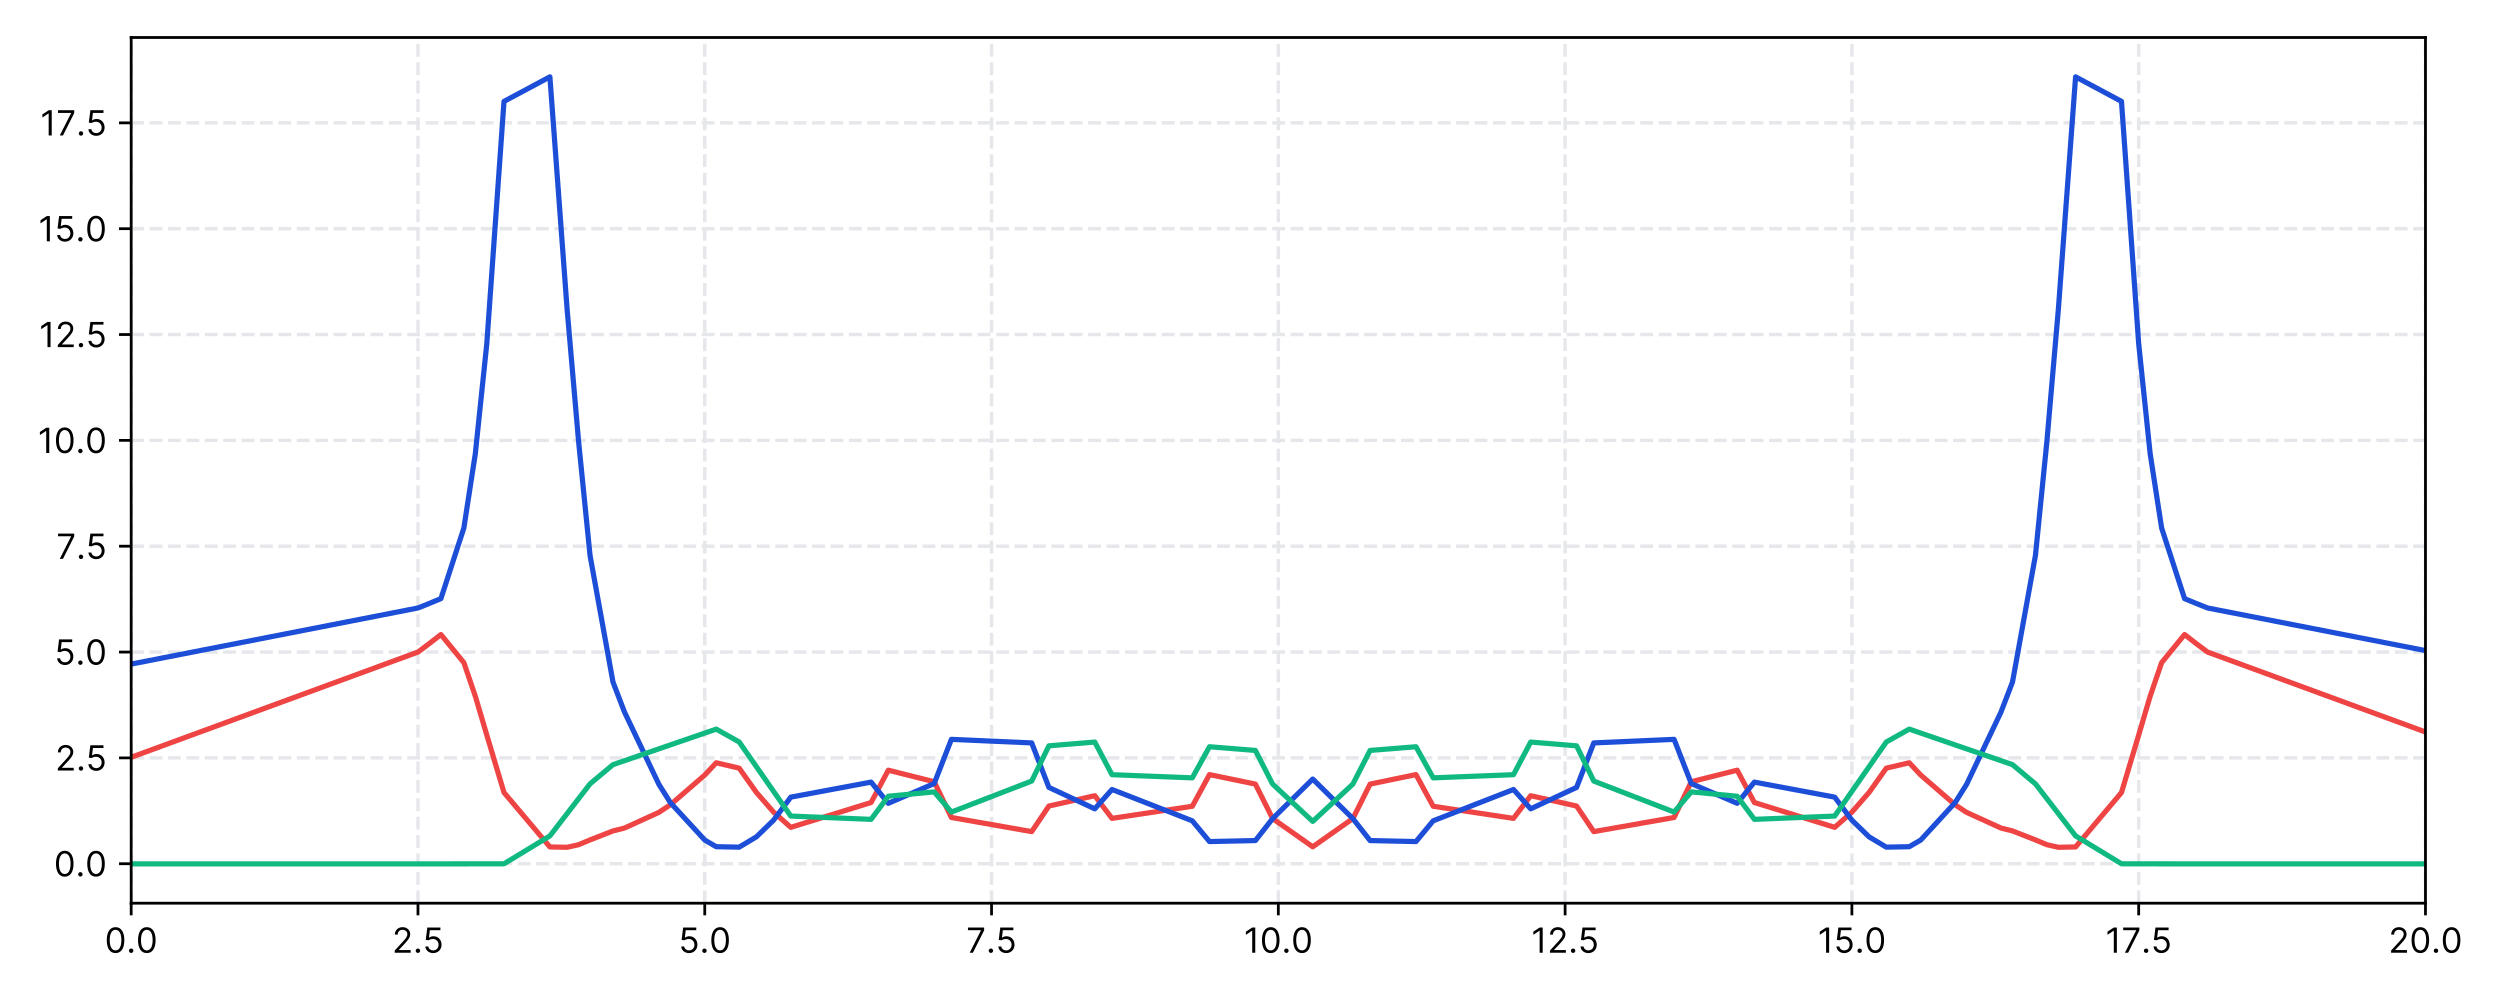
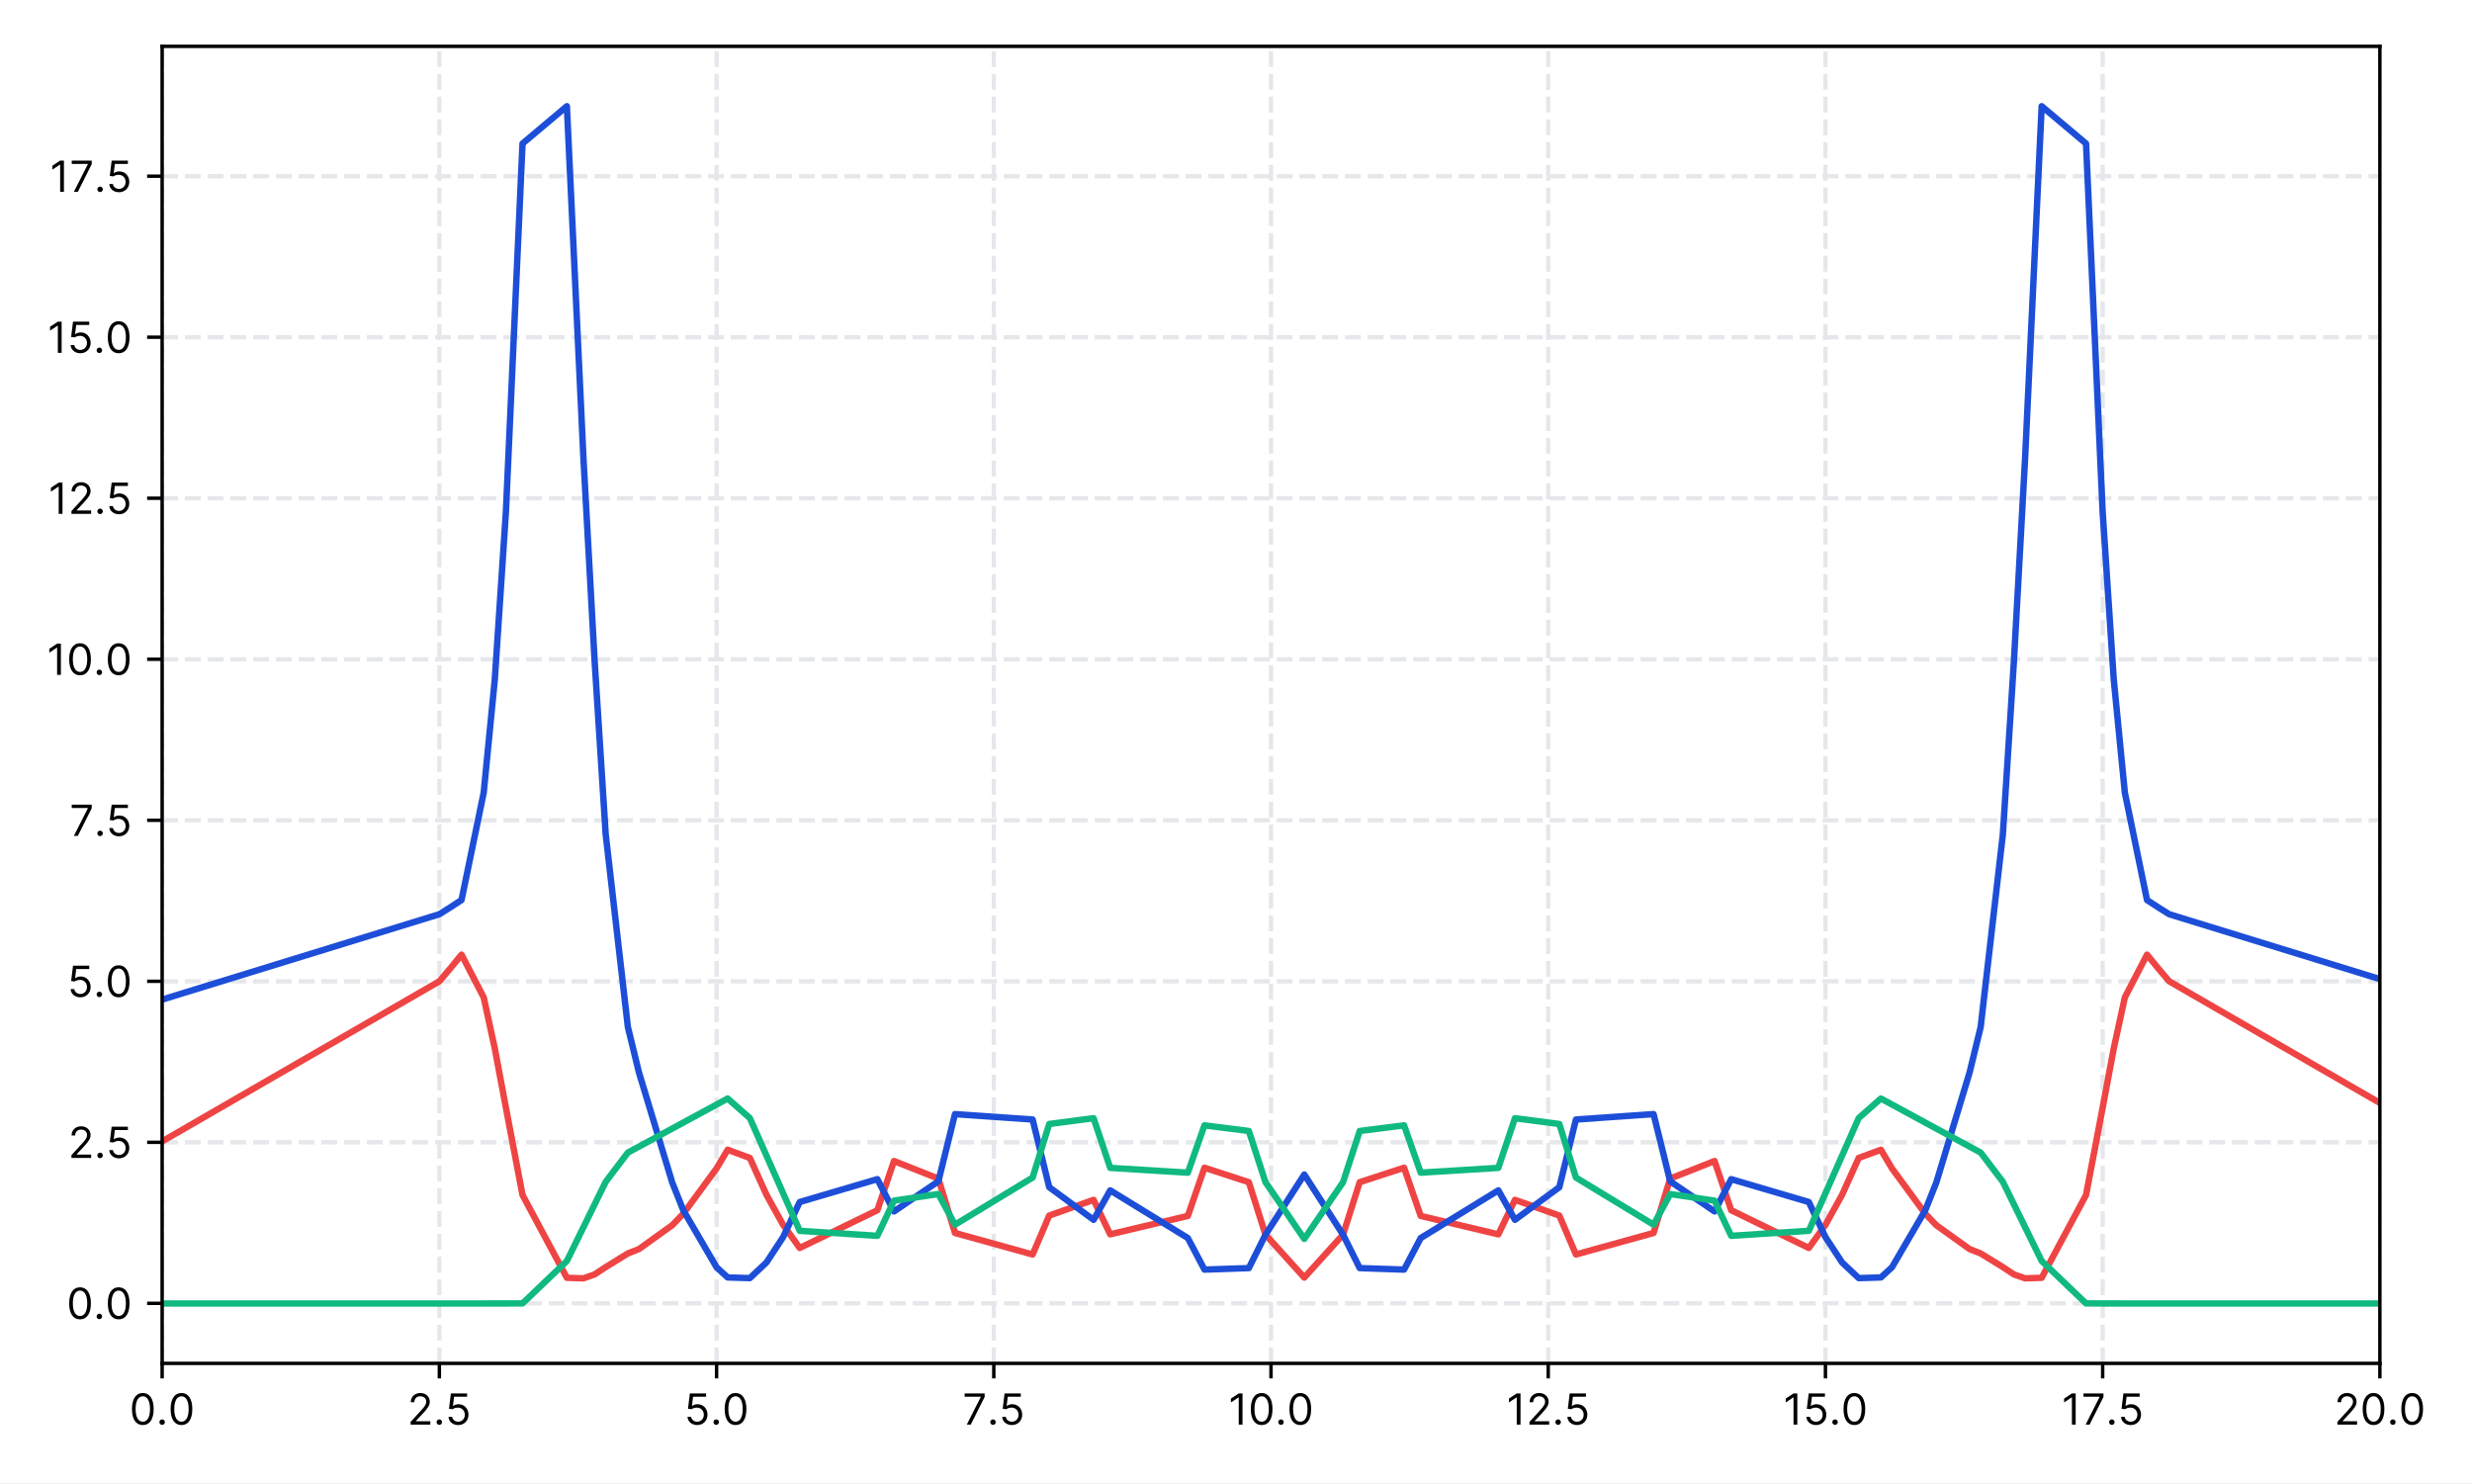
- <svg xmlns="http://www.w3.org/2000/svg" xmlns:xlink="http://www.w3.org/1999/xlink" height="288pt" version="1.1" viewBox="0 0 720 288" width="720pt">
+ <svg xmlns="http://www.w3.org/2000/svg" xmlns:xlink="http://www.w3.org/1999/xlink" height="345.6pt" version="1.1" viewBox="0 0 576 345.6" width="576pt">
  <defs>
    <style type="text/css">*{stroke-linecap:butt;stroke-linejoin:round;}</style>
  </defs>
  <g id="figure_1">
    <g id="patch_1">
-       <path d="M 0 288  L 720 288  L 720 0  L 0 0  z " style="fill:#ffffff;" />
+       <path d="M 0 345.6  L 576 345.6  L 576 0  L 0 0  z " style="fill:#ffffff;" />
    </g>
    <g id="axes_1">
      <g id="patch_2">
-         <path d="M 37.78 260.12  L 698.535 260.12  L 698.535 10.8  L 37.78 10.8  z " style="fill:#ffffff;" />
+         <path d="M 37.78 317.72  L 554.535 317.72  L 554.535 10.8  L 37.78 10.8  z " style="fill:#ffffff;" />
      </g>
      <g id="matplotlib.axis_1">
        <g id="xtick_1">
          <g id="line2d_1">
-             <path clip-path="url(#p83859ce31d)" d="M 37.78 260.12  L 37.78 10.8  " style="fill:none;stroke:#e5e7eb;stroke-dasharray:3.7,1.6;stroke-dashoffset:0;" />
+             <path clip-path="url(#p9cc06832c3)" d="M 37.78 317.72  L 37.78 10.8  " style="fill:none;stroke:#e5e7eb;stroke-dasharray:3.7,1.6;stroke-dashoffset:0;" />
          </g>
          <g id="line2d_2">
            <defs>
-               <path d="M 0 0  L 0 3.5  " id="m7060435288" style="stroke:#000000;stroke-width:0.8;" />
+               <path d="M 0 0  L 0 3.5  " id="m3fda414a2a" style="stroke:#000000;stroke-width:0.8;" />
            </defs>
            <g>
-               <use style="stroke:#000000;stroke-width:0.8;" x="37.78" xlink:href="#m7060435288" y="260.12" />
+               <use style="stroke:#000000;stroke-width:0.8;" x="37.78" xlink:href="#m3fda414a2a" y="317.72" />
            </g>
          </g>
          <g id="text_1">
-             <g transform="translate(30.15188 274.3934)scale(0.1 -0.1)">
+             <g transform="translate(30.15188 331.9934)scale(0.1 -0.1)">
              <defs>
                <path d="M 31.25 -1  C 47.297 -1 56.531 12.609 56.531 36.359  C 56.531 59.938 47.156 73.719 31.25 73.719  C 15.344 73.719 5.969 59.938 5.969 36.359  C 5.969 12.609 15.203 -1 31.25 -1  z M 31.25 6.812  C 20.672 6.812 14.484 17.438 14.484 36.359  C 14.484 55.25 20.734 66.047 31.25 66.047  C 41.766 66.047 48.016 55.25 48.016 36.359  C 48.016 17.438 41.828 6.812 31.25 6.812  z " id="Inter-Regular-48" />
                <path d="M 13.781 -0.562  C 17.297 -0.562 20.172 2.312 20.172 5.828  C 20.172 9.344 17.297 12.219 13.781 12.219  C 10.266 12.219 7.391 9.344 7.391 5.828  C 7.391 2.312 10.266 -0.562 13.781 -0.562  z " id="Inter-Regular-46" />
              </defs>
              <use xlink:href="#Inter-Regular-48" />
              <use x="62.5" xlink:href="#Inter-Regular-46" />
              <use x="90.057" xlink:href="#Inter-Regular-48" />
            </g>
          </g>
        </g>
        <g id="xtick_2">
          <g id="line2d_3">
-             <path clip-path="url(#p83859ce31d)" d="M 120.374 260.12  L 120.374 10.8  " style="fill:none;stroke:#e5e7eb;stroke-dasharray:3.7,1.6;stroke-dashoffset:0;" />
+             <path clip-path="url(#p9cc06832c3)" d="M 102.374 317.72  L 102.374 10.8  " style="fill:none;stroke:#e5e7eb;stroke-dasharray:3.7,1.6;stroke-dashoffset:0;" />
          </g>
          <g id="line2d_4">
            <g>
-               <use style="stroke:#000000;stroke-width:0.8;" x="120.374" xlink:href="#m7060435288" y="260.12" />
+               <use style="stroke:#000000;stroke-width:0.8;" x="102.374" xlink:href="#m3fda414a2a" y="317.72" />
            </g>
          </g>
          <g id="text_2">
-             <g transform="translate(112.9306 274.3934)scale(0.1 -0.1)">
+             <g transform="translate(94.93063 331.9934)scale(0.1 -0.1)">
              <defs>
                <path d="M 7.531 0  L 53.406 0  L 53.406 7.812  L 19.609 7.812  L 19.609 8.375  L 35.938 25.859  C 48.438 39.234 52.125 45.484 52.125 53.547  C 52.125 64.766 43.047 73.719 30.25 73.719  C 17.516 73.719 7.812 65.062 7.812 52.266  L 16.188 52.266  C 16.188 60.547 21.562 66.047 29.969 66.047  C 37.859 66.047 43.891 61.219 43.891 53.547  C 43.891 46.844 39.953 41.875 31.531 32.672  L 7.531 6.391  z " id="Inter-Regular-50" />
                <path d="M 30.25 -1  C 44.109 -1 54.266 9.234 54.266 23.156  C 54.266 37.25 44.469 47.578 31.109 47.578  C 26.203 47.578 21.453 45.844 18.469 43.469  L 18.047 43.469  L 20.594 64.922  L 51 64.922  L 51 72.734  L 13.219 72.734  L 8.812 36.938  L 17.047 35.938  C 20.062 38.109 25.219 39.672 29.688 39.625  C 38.953 39.562 45.734 32.531 45.734 23.016  C 45.734 13.672 39.203 6.812 30.25 6.812  C 22.797 6.812 16.875 11.609 16.188 18.188  L 7.672 18.188  C 8.203 7.109 17.75 -1 30.25 -1  z " id="Inter-Regular-53" />
              </defs>
              <use xlink:href="#Inter-Regular-50" />
              <use x="60.511" xlink:href="#Inter-Regular-46" />
              <use x="88.068" xlink:href="#Inter-Regular-53" />
            </g>
          </g>
        </g>
        <g id="xtick_3">
          <g id="line2d_5">
-             <path clip-path="url(#p83859ce31d)" d="M 202.969 260.12  L 202.969 10.8  " style="fill:none;stroke:#e5e7eb;stroke-dasharray:3.7,1.6;stroke-dashoffset:0;" />
+             <path clip-path="url(#p9cc06832c3)" d="M 166.969 317.72  L 166.969 10.8  " style="fill:none;stroke:#e5e7eb;stroke-dasharray:3.7,1.6;stroke-dashoffset:0;" />
          </g>
          <g id="line2d_6">
            <g>
-               <use style="stroke:#000000;stroke-width:0.8;" x="202.969" xlink:href="#m7060435288" y="260.12" />
+               <use style="stroke:#000000;stroke-width:0.8;" x="166.969" xlink:href="#m3fda414a2a" y="317.72" />
            </g>
          </g>
          <g id="text_3">
-             <g transform="translate(195.4258 274.3934)scale(0.1 -0.1)">
+             <g transform="translate(159.4258 331.9934)scale(0.1 -0.1)">
              <use xlink:href="#Inter-Regular-53" />
              <use x="60.795" xlink:href="#Inter-Regular-46" />
              <use x="88.352" xlink:href="#Inter-Regular-48" />
            </g>
          </g>
        </g>
        <g id="xtick_4">
          <g id="line2d_7">
-             <path clip-path="url(#p83859ce31d)" d="M 285.563 260.12  L 285.563 10.8  " style="fill:none;stroke:#e5e7eb;stroke-dasharray:3.7,1.6;stroke-dashoffset:0;" />
+             <path clip-path="url(#p9cc06832c3)" d="M 231.563 317.72  L 231.563 10.8  " style="fill:none;stroke:#e5e7eb;stroke-dasharray:3.7,1.6;stroke-dashoffset:0;" />
          </g>
          <g id="line2d_8">
            <g>
-               <use style="stroke:#000000;stroke-width:0.8;" x="285.563" xlink:href="#m7060435288" y="260.12" />
+               <use style="stroke:#000000;stroke-width:0.8;" x="231.563" xlink:href="#m3fda414a2a" y="317.72" />
            </g>
          </g>
          <g id="text_4">
-             <g transform="translate(278.2897 274.3934)scale(0.1 -0.1)">
+             <g transform="translate(224.2897 331.9934)scale(0.1 -0.1)">
              <defs>
                <path d="M 9.797 0  L 19.031 0  L 51.422 64.484  L 51.422 72.734  L 4.828 72.734  L 4.828 64.922  L 42.328 64.922  L 42.328 64.344  z " id="Inter-Regular-55" />
              </defs>
              <use xlink:href="#Inter-Regular-55" />
              <use x="57.102" xlink:href="#Inter-Regular-46" />
              <use x="84.659" xlink:href="#Inter-Regular-53" />
            </g>
          </g>
        </g>
        <g id="xtick_5">
          <g id="line2d_9">
-             <path clip-path="url(#p83859ce31d)" d="M 368.158 260.12  L 368.158 10.8  " style="fill:none;stroke:#e5e7eb;stroke-dasharray:3.7,1.6;stroke-dashoffset:0;" />
+             <path clip-path="url(#p9cc06832c3)" d="M 296.158 317.72  L 296.158 10.8  " style="fill:none;stroke:#e5e7eb;stroke-dasharray:3.7,1.6;stroke-dashoffset:0;" />
          </g>
          <g id="line2d_10">
            <g>
-               <use style="stroke:#000000;stroke-width:0.8;" x="368.158" xlink:href="#m7060435288" y="260.12" />
+               <use style="stroke:#000000;stroke-width:0.8;" x="296.158" xlink:href="#m3fda414a2a" y="317.72" />
            </g>
          </g>
          <g id="text_5">
-             <g transform="translate(358.2067 274.3934)scale(0.1 -0.1)">
+             <g transform="translate(286.2067 331.9934)scale(0.1 -0.1)">
              <defs>
                <path d="M 33.094 72.734  L 24.297 72.734  L 6.109 60.656  L 6.109 51.703  L 23.859 63.5  L 24.297 63.5  L 24.297 0  L 33.094 0  z " id="Inter-Regular-49" />
              </defs>
              <use xlink:href="#Inter-Regular-49" />
              <use x="46.449" xlink:href="#Inter-Regular-48" />
              <use x="108.949" xlink:href="#Inter-Regular-46" />
              <use x="136.506" xlink:href="#Inter-Regular-48" />
            </g>
          </g>
        </g>
        <g id="xtick_6">
          <g id="line2d_11">
-             <path clip-path="url(#p83859ce31d)" d="M 450.752 260.12  L 450.752 10.8  " style="fill:none;stroke:#e5e7eb;stroke-dasharray:3.7,1.6;stroke-dashoffset:0;" />
+             <path clip-path="url(#p9cc06832c3)" d="M 360.752 317.72  L 360.752 10.8  " style="fill:none;stroke:#e5e7eb;stroke-dasharray:3.7,1.6;stroke-dashoffset:0;" />
          </g>
          <g id="line2d_12">
            <g>
-               <use style="stroke:#000000;stroke-width:0.8;" x="450.752" xlink:href="#m7060435288" y="260.12" />
+               <use style="stroke:#000000;stroke-width:0.8;" x="360.752" xlink:href="#m3fda414a2a" y="317.72" />
            </g>
          </g>
          <g id="text_6">
-             <g transform="translate(440.9855 274.3934)scale(0.1 -0.1)">
+             <g transform="translate(350.9855 331.9934)scale(0.1 -0.1)">
              <use xlink:href="#Inter-Regular-49" />
              <use x="46.449" xlink:href="#Inter-Regular-50" />
              <use x="106.96" xlink:href="#Inter-Regular-46" />
              <use x="134.517" xlink:href="#Inter-Regular-53" />
            </g>
          </g>
        </g>
        <g id="xtick_7">
          <g id="line2d_13">
-             <path clip-path="url(#p83859ce31d)" d="M 533.346 260.12  L 533.346 10.8  " style="fill:none;stroke:#e5e7eb;stroke-dasharray:3.7,1.6;stroke-dashoffset:0;" />
+             <path clip-path="url(#p9cc06832c3)" d="M 425.346 317.72  L 425.346 10.8  " style="fill:none;stroke:#e5e7eb;stroke-dasharray:3.7,1.6;stroke-dashoffset:0;" />
          </g>
          <g id="line2d_14">
            <g>
-               <use style="stroke:#000000;stroke-width:0.8;" x="533.346" xlink:href="#m7060435288" y="260.12" />
+               <use style="stroke:#000000;stroke-width:0.8;" x="425.346" xlink:href="#m3fda414a2a" y="317.72" />
            </g>
          </g>
          <g id="text_7">
-             <g transform="translate(523.4806 274.3934)scale(0.1 -0.1)">
+             <g transform="translate(415.4806 331.9934)scale(0.1 -0.1)">
              <use xlink:href="#Inter-Regular-49" />
              <use x="46.449" xlink:href="#Inter-Regular-53" />
              <use x="107.244" xlink:href="#Inter-Regular-46" />
              <use x="134.801" xlink:href="#Inter-Regular-48" />
            </g>
          </g>
        </g>
        <g id="xtick_8">
          <g id="line2d_15">
-             <path clip-path="url(#p83859ce31d)" d="M 615.941 260.12  L 615.941 10.8  " style="fill:none;stroke:#e5e7eb;stroke-dasharray:3.7,1.6;stroke-dashoffset:0;" />
+             <path clip-path="url(#p9cc06832c3)" d="M 489.941 317.72  L 489.941 10.8  " style="fill:none;stroke:#e5e7eb;stroke-dasharray:3.7,1.6;stroke-dashoffset:0;" />
          </g>
          <g id="line2d_16">
            <g>
-               <use style="stroke:#000000;stroke-width:0.8;" x="615.941" xlink:href="#m7060435288" y="260.12" />
+               <use style="stroke:#000000;stroke-width:0.8;" x="489.941" xlink:href="#m3fda414a2a" y="317.72" />
            </g>
          </g>
          <g id="text_8">
-             <g transform="translate(606.3445 274.3934)scale(0.1 -0.1)">
+             <g transform="translate(480.3445 331.9934)scale(0.1 -0.1)">
              <use xlink:href="#Inter-Regular-49" />
              <use x="46.449" xlink:href="#Inter-Regular-55" />
              <use x="103.551" xlink:href="#Inter-Regular-46" />
              <use x="131.108" xlink:href="#Inter-Regular-53" />
            </g>
          </g>
        </g>
        <g id="xtick_9">
          <g id="line2d_17">
-             <path clip-path="url(#p83859ce31d)" d="M 698.535 260.12  L 698.535 10.8  " style="fill:none;stroke:#e5e7eb;stroke-dasharray:3.7,1.6;stroke-dashoffset:0;" />
+             <path clip-path="url(#p9cc06832c3)" d="M 554.535 317.72  L 554.535 10.8  " style="fill:none;stroke:#e5e7eb;stroke-dasharray:3.7,1.6;stroke-dashoffset:0;" />
          </g>
          <g id="line2d_18">
            <g>
-               <use style="stroke:#000000;stroke-width:0.8;" x="698.535" xlink:href="#m7060435288" y="260.12" />
+               <use style="stroke:#000000;stroke-width:0.8;" x="554.535" xlink:href="#m3fda414a2a" y="317.72" />
            </g>
          </g>
          <g id="text_9">
-             <g transform="translate(687.8811 274.3934)scale(0.1 -0.1)">
+             <g transform="translate(543.8811 331.9934)scale(0.1 -0.1)">
              <use xlink:href="#Inter-Regular-50" />
              <use x="60.511" xlink:href="#Inter-Regular-48" />
              <use x="123.011" xlink:href="#Inter-Regular-46" />
              <use x="150.568" xlink:href="#Inter-Regular-48" />
            </g>
          </g>
        </g>
      </g>
      <g id="matplotlib.axis_2">
        <g id="ytick_1">
          <g id="line2d_19">
-             <path clip-path="url(#p83859ce31d)" d="M 37.78 248.753  L 698.535 248.753  " style="fill:none;stroke:#e5e7eb;stroke-dasharray:3.7,1.6;stroke-dashoffset:0;" />
+             <path clip-path="url(#p9cc06832c3)" d="M 37.78 303.727  L 554.535 303.727  " style="fill:none;stroke:#e5e7eb;stroke-dasharray:3.7,1.6;stroke-dashoffset:0;" />
          </g>
          <g id="line2d_20">
            <defs>
-               <path d="M 0 0  L -3.5 0  " id="m5de87d6e67" style="stroke:#000000;stroke-width:0.8;" />
+               <path d="M 0 0  L -3.5 0  " id="m4f2b3e12f1" style="stroke:#000000;stroke-width:0.8;" />
            </defs>
            <g>
-               <use style="stroke:#000000;stroke-width:0.8;" x="37.78" xlink:href="#m5de87d6e67" y="248.753" />
+               <use style="stroke:#000000;stroke-width:0.8;" x="37.78" xlink:href="#m4f2b3e12f1" y="303.727" />
            </g>
          </g>
          <g id="text_10">
-             <g transform="translate(15.52375 252.3897)scale(0.1 -0.1)">
+             <g transform="translate(15.52375 307.3636)scale(0.1 -0.1)">
              <use xlink:href="#Inter-Regular-48" />
              <use x="62.5" xlink:href="#Inter-Regular-46" />
              <use x="90.057" xlink:href="#Inter-Regular-48" />
            </g>
          </g>
        </g>
        <g id="ytick_2">
          <g id="line2d_21">
-             <path clip-path="url(#p83859ce31d)" d="M 37.78 218.272  L 698.535 218.272  " style="fill:none;stroke:#e5e7eb;stroke-dasharray:3.7,1.6;stroke-dashoffset:0;" />
+             <path clip-path="url(#p9cc06832c3)" d="M 37.78 266.203  L 554.535 266.203  " style="fill:none;stroke:#e5e7eb;stroke-dasharray:3.7,1.6;stroke-dashoffset:0;" />
          </g>
          <g id="line2d_22">
            <g>
-               <use style="stroke:#000000;stroke-width:0.8;" x="37.78" xlink:href="#m5de87d6e67" y="218.272" />
+               <use style="stroke:#000000;stroke-width:0.8;" x="37.78" xlink:href="#m4f2b3e12f1" y="266.203" />
            </g>
          </g>
          <g id="text_11">
-             <g transform="translate(15.8925 221.9083)scale(0.1 -0.1)">
+             <g transform="translate(15.8925 269.8402)scale(0.1 -0.1)">
              <use xlink:href="#Inter-Regular-50" />
              <use x="60.511" xlink:href="#Inter-Regular-46" />
              <use x="88.068" xlink:href="#Inter-Regular-53" />
            </g>
          </g>
        </g>
        <g id="ytick_3">
          <g id="line2d_23">
-             <path clip-path="url(#p83859ce31d)" d="M 37.78 187.79  L 698.535 187.79  " style="fill:none;stroke:#e5e7eb;stroke-dasharray:3.7,1.6;stroke-dashoffset:0;" />
+             <path clip-path="url(#p9cc06832c3)" d="M 37.78 228.68  L 554.535 228.68  " style="fill:none;stroke:#e5e7eb;stroke-dasharray:3.7,1.6;stroke-dashoffset:0;" />
          </g>
          <g id="line2d_24">
            <g>
-               <use style="stroke:#000000;stroke-width:0.8;" x="37.78" xlink:href="#m5de87d6e67" y="187.79" />
+               <use style="stroke:#000000;stroke-width:0.8;" x="37.78" xlink:href="#m4f2b3e12f1" y="228.68" />
            </g>
          </g>
          <g id="text_12">
-             <g transform="translate(15.69406 191.427)scale(0.1 -0.1)">
+             <g transform="translate(15.69406 232.3167)scale(0.1 -0.1)">
              <use xlink:href="#Inter-Regular-53" />
              <use x="60.795" xlink:href="#Inter-Regular-46" />
              <use x="88.352" xlink:href="#Inter-Regular-48" />
            </g>
          </g>
        </g>
        <g id="ytick_4">
          <g id="line2d_25">
-             <path clip-path="url(#p83859ce31d)" d="M 37.78 157.309  L 698.535 157.309  " style="fill:none;stroke:#e5e7eb;stroke-dasharray:3.7,1.6;stroke-dashoffset:0;" />
+             <path clip-path="url(#p9cc06832c3)" d="M 37.78 191.157  L 554.535 191.157  " style="fill:none;stroke:#e5e7eb;stroke-dasharray:3.7,1.6;stroke-dashoffset:0;" />
          </g>
          <g id="line2d_26">
            <g>
-               <use style="stroke:#000000;stroke-width:0.8;" x="37.78" xlink:href="#m5de87d6e67" y="157.309" />
+               <use style="stroke:#000000;stroke-width:0.8;" x="37.78" xlink:href="#m4f2b3e12f1" y="191.157" />
            </g>
          </g>
          <g id="text_13">
-             <g transform="translate(16.23313 160.9456)scale(0.1 -0.1)">
+             <g transform="translate(16.23313 194.7933)scale(0.1 -0.1)">
              <use xlink:href="#Inter-Regular-55" />
              <use x="57.102" xlink:href="#Inter-Regular-46" />
              <use x="84.659" xlink:href="#Inter-Regular-53" />
            </g>
          </g>
        </g>
        <g id="ytick_5">
          <g id="line2d_27">
-             <path clip-path="url(#p83859ce31d)" d="M 37.78 126.827  L 698.535 126.827  " style="fill:none;stroke:#e5e7eb;stroke-dasharray:3.7,1.6;stroke-dashoffset:0;" />
+             <path clip-path="url(#p9cc06832c3)" d="M 37.78 153.633  L 554.535 153.633  " style="fill:none;stroke:#e5e7eb;stroke-dasharray:3.7,1.6;stroke-dashoffset:0;" />
          </g>
          <g id="line2d_28">
            <g>
-               <use style="stroke:#000000;stroke-width:0.8;" x="37.78" xlink:href="#m5de87d6e67" y="126.827" />
+               <use style="stroke:#000000;stroke-width:0.8;" x="37.78" xlink:href="#m4f2b3e12f1" y="153.633" />
            </g>
          </g>
          <g id="text_14">
-             <g transform="translate(10.87844 130.4642)scale(0.1 -0.1)">
+             <g transform="translate(10.87844 157.2698)scale(0.1 -0.1)">
              <use xlink:href="#Inter-Regular-49" />
              <use x="46.449" xlink:href="#Inter-Regular-48" />
              <use x="108.949" xlink:href="#Inter-Regular-46" />
              <use x="136.506" xlink:href="#Inter-Regular-48" />
            </g>
          </g>
        </g>
        <g id="ytick_6">
          <g id="line2d_29">
-             <path clip-path="url(#p83859ce31d)" d="M 37.78 96.346  L 698.535 96.346  " style="fill:none;stroke:#e5e7eb;stroke-dasharray:3.7,1.6;stroke-dashoffset:0;" />
+             <path clip-path="url(#p9cc06832c3)" d="M 37.78 116.11  L 554.535 116.11  " style="fill:none;stroke:#e5e7eb;stroke-dasharray:3.7,1.6;stroke-dashoffset:0;" />
          </g>
          <g id="line2d_30">
            <g>
-               <use style="stroke:#000000;stroke-width:0.8;" x="37.78" xlink:href="#m5de87d6e67" y="96.346" />
+               <use style="stroke:#000000;stroke-width:0.8;" x="37.78" xlink:href="#m4f2b3e12f1" y="116.11" />
            </g>
          </g>
          <g id="text_15">
-             <g transform="translate(11.24719 99.9828)scale(0.1 -0.1)">
+             <g transform="translate(11.24719 119.7464)scale(0.1 -0.1)">
              <use xlink:href="#Inter-Regular-49" />
              <use x="46.449" xlink:href="#Inter-Regular-50" />
              <use x="106.96" xlink:href="#Inter-Regular-46" />
              <use x="134.517" xlink:href="#Inter-Regular-53" />
            </g>
          </g>
        </g>
        <g id="ytick_7">
          <g id="line2d_31">
-             <path clip-path="url(#p83859ce31d)" d="M 37.78 65.865  L 698.535 65.865  " style="fill:none;stroke:#e5e7eb;stroke-dasharray:3.7,1.6;stroke-dashoffset:0;" />
+             <path clip-path="url(#p9cc06832c3)" d="M 37.78 78.586  L 554.535 78.586  " style="fill:none;stroke:#e5e7eb;stroke-dasharray:3.7,1.6;stroke-dashoffset:0;" />
          </g>
          <g id="line2d_32">
            <g>
-               <use style="stroke:#000000;stroke-width:0.8;" x="37.78" xlink:href="#m5de87d6e67" y="65.865" />
+               <use style="stroke:#000000;stroke-width:0.8;" x="37.78" xlink:href="#m4f2b3e12f1" y="78.586" />
            </g>
          </g>
          <g id="text_16">
-             <g transform="translate(11.04875 69.50142)scale(0.1 -0.1)">
+             <g transform="translate(11.04875 82.22293)scale(0.1 -0.1)">
              <use xlink:href="#Inter-Regular-49" />
              <use x="46.449" xlink:href="#Inter-Regular-53" />
              <use x="107.244" xlink:href="#Inter-Regular-46" />
              <use x="134.801" xlink:href="#Inter-Regular-48" />
            </g>
          </g>
        </g>
        <g id="ytick_8">
          <g id="line2d_33">
-             <path clip-path="url(#p83859ce31d)" d="M 37.78 35.383  L 698.535 35.383  " style="fill:none;stroke:#e5e7eb;stroke-dasharray:3.7,1.6;stroke-dashoffset:0;" />
+             <path clip-path="url(#p9cc06832c3)" d="M 37.78 41.063  L 554.535 41.063  " style="fill:none;stroke:#e5e7eb;stroke-dasharray:3.7,1.6;stroke-dashoffset:0;" />
          </g>
          <g id="line2d_34">
            <g>
-               <use style="stroke:#000000;stroke-width:0.8;" x="37.78" xlink:href="#m5de87d6e67" y="35.383" />
+               <use style="stroke:#000000;stroke-width:0.8;" x="37.78" xlink:href="#m4f2b3e12f1" y="41.063" />
            </g>
          </g>
          <g id="text_17">
-             <g transform="translate(11.58781 39.02003)scale(0.1 -0.1)">
+             <g transform="translate(11.58781 44.69948)scale(0.1 -0.1)">
              <use xlink:href="#Inter-Regular-49" />
              <use x="46.449" xlink:href="#Inter-Regular-55" />
              <use x="103.551" xlink:href="#Inter-Regular-46" />
              <use x="131.108" xlink:href="#Inter-Regular-53" />
            </g>
          </g>
        </g>
      </g>
      <g id="line2d_35">
-         <path clip-path="url(#p83859ce31d)" d="M 37.78 218.093  L 120.374 187.789  L 123.678 185.316  L 126.982 182.747  L 133.589 190.84  L 136.893 200.512  L 140.197 211.704  L 145.153 228.255  L 158.368 243.919  L 163.323 244.021  L 166.627 243.28  L 169.931 241.892  L 176.539 239.312  L 179.842 238.483  L 189.754 233.966  L 193.057 231.785  L 202.969 223.212  L 206.273 219.679  L 212.88 221.229  L 217.836 228.212  L 222.791 233.894  L 227.747 238.273  L 250.873 231.128  L 255.829 221.817  L 269.044 225.138  L 274 235.433  L 297.126 239.507  L 302.082 232.141  L 315.297 229.165  L 320.253 235.689  L 343.379 232.206  L 348.335 223.084  L 361.55 225.819  L 366.506 235.737  L 378.069 243.876  L 389.632 235.737  L 394.588 225.819  L 407.803 223.084  L 412.758 232.206  L 435.885 235.689  L 440.841 229.165  L 454.056 232.141  L 459.011 239.507  L 482.138 235.433  L 487.093 225.138  L 500.308 221.817  L 505.264 231.128  L 528.391 238.273  L 533.346 233.894  L 538.302 228.212  L 543.258 221.229  L 549.865 219.679  L 553.169 223.212  L 563.08 231.785  L 566.384 233.966  L 576.295 238.483  L 579.599 239.312  L 586.207 241.892  L 589.51 243.28  L 592.814 244.021  L 597.77 243.919  L 610.985 228.255  L 615.941 211.704  L 619.244 200.512  L 622.548 190.84  L 629.156 182.747  L 632.46 185.316  L 635.763 187.789  L 718.358 218.093  " style="fill:none;stroke:#ef4444;stroke-linecap:square;stroke-width:1.5;" />
+         <path clip-path="url(#p9cc06832c3)" d="M 37.78 265.984  L 102.374 228.679  L 104.958 225.635  L 107.542 222.471  L 112.709 232.434  L 115.293 244.34  L 117.877 258.118  L 121.753 278.494  L 132.088 297.777  L 135.963 297.901  L 138.547 296.989  L 141.131 295.281  L 146.299 292.105  L 148.882 291.084  L 156.634 285.524  L 159.217 282.839  L 166.969 272.286  L 169.553 267.936  L 174.72 269.845  L 178.596 278.441  L 182.471 285.435  L 186.347 290.826  L 204.433 282.03  L 208.309 270.568  L 218.644 274.656  L 222.52 287.329  L 240.606 292.345  L 244.482 283.277  L 254.817 279.614  L 258.693 287.645  L 276.779 283.357  L 280.655 272.128  L 290.99 275.495  L 294.866 287.703  L 303.909 297.723  L 312.952 287.703  L 316.828 275.495  L 327.163 272.128  L 331.038 283.357  L 349.125 287.645  L 353.001 279.614  L 363.336 283.277  L 367.211 292.345  L 385.298 287.329  L 389.173 274.656  L 399.509 270.568  L 403.384 282.03  L 421.471 290.826  L 425.346 285.435  L 429.222 278.441  L 433.098 269.845  L 438.265 267.936  L 440.849 272.286  L 448.6 282.839  L 451.184 285.524  L 458.935 291.084  L 461.519 292.105  L 466.687 295.281  L 469.27 296.989  L 471.854 297.901  L 475.73 297.777  L 486.065 278.494  L 489.941 258.118  L 492.524 244.34  L 495.108 232.434  L 500.276 222.471  L 502.86 225.635  L 505.443 228.679  L 570.038 265.984  " style="fill:none;stroke:#ef4444;stroke-linecap:square;stroke-width:1.5;" />
      </g>
      <g id="line2d_36">
-         <path clip-path="url(#p83859ce31d)" d="M 37.78 191.252  L 120.374 175.094  L 123.678 173.775  L 126.982 172.405  L 133.589 152.071  L 136.893 130.656  L 140.197 98.992  L 145.153 29.2  L 158.368 22.133  L 163.323 89.003  L 166.627 127.085  L 169.931 159.969  L 176.539 196.427  L 179.842 205.046  L 189.754 225.877  L 193.057 231.146  L 202.969 241.932  L 206.273 243.853  L 212.88 243.98  L 217.836 241.018  L 222.791 236.216  L 227.747 229.574  L 250.873 225.249  L 255.829 231.356  L 269.044 225.662  L 274 212.934  L 297.126 213.958  L 302.082 226.772  L 315.297 232.942  L 320.253 227.37  L 343.379 236.392  L 348.335 242.37  L 361.55 242.083  L 366.506 235.77  L 378.069 224.368  L 389.632 235.77  L 394.588 242.083  L 407.803 242.37  L 412.758 236.392  L 435.885 227.37  L 440.841 232.942  L 454.056 226.772  L 459.011 213.958  L 482.138 212.934  L 487.093 225.662  L 500.308 231.356  L 505.264 225.249  L 528.391 229.574  L 533.346 236.216  L 538.302 241.018  L 543.258 243.98  L 549.865 243.853  L 553.169 241.932  L 563.08 231.146  L 566.384 225.877  L 576.295 205.046  L 579.599 196.427  L 586.207 159.969  L 589.51 127.085  L 592.814 89.003  L 597.77 22.133  L 610.985 29.2  L 615.941 98.992  L 619.244 130.656  L 622.548 152.071  L 629.156 172.405  L 632.46 173.775  L 635.763 175.094  L 718.358 191.252  " style="fill:none;stroke:#1d4ed8;stroke-linecap:square;stroke-width:1.5;" />
+         <path clip-path="url(#p9cc06832c3)" d="M 37.78 232.941  L 102.374 213.05  L 104.958 211.427  L 107.542 209.74  L 112.709 184.708  L 115.293 158.347  L 117.877 119.367  L 121.753 33.451  L 132.088 24.751  L 135.963 107.07  L 138.547 153.95  L 141.131 194.431  L 146.299 239.313  L 148.882 249.922  L 156.634 275.566  L 159.217 282.053  L 166.969 295.33  L 169.553 297.695  L 174.72 297.852  L 178.596 294.204  L 182.471 288.293  L 186.347 280.118  L 204.433 274.793  L 208.309 282.311  L 218.644 275.301  L 222.52 259.632  L 240.606 260.893  L 244.482 276.668  L 254.817 284.264  L 258.693 277.403  L 276.779 288.51  L 280.655 295.869  L 290.99 295.516  L 294.866 287.745  L 303.909 273.708  L 312.952 287.745  L 316.828 295.516  L 327.163 295.869  L 331.038 288.51  L 349.125 277.403  L 353.001 284.264  L 363.336 276.668  L 367.211 260.893  L 385.298 259.632  L 389.173 275.301  L 399.509 282.311  L 403.384 274.793  L 421.471 280.118  L 425.346 288.293  L 429.222 294.204  L 433.098 297.852  L 438.265 297.695  L 440.849 295.33  L 448.6 282.053  L 451.184 275.566  L 458.935 249.922  L 461.519 239.313  L 466.687 194.431  L 469.27 153.95  L 471.854 107.07  L 475.73 24.751  L 486.065 33.451  L 489.941 119.367  L 492.524 158.347  L 495.108 184.708  L 500.276 209.74  L 502.86 211.427  L 505.443 213.05  L 570.038 232.941  " style="fill:none;stroke:#1d4ed8;stroke-linecap:square;stroke-width:1.5;" />
      </g>
      <g id="line2d_37">
-         <path clip-path="url(#p83859ce31d)" d="M 37.78 248.787  L 120.374 248.787  L 123.678 248.787  L 126.982 248.787  L 133.589 248.784  L 136.893 248.78  L 140.197 248.776  L 145.153 248.769  L 158.368 240.74  L 163.323 234.316  L 166.627 230.034  L 169.931 225.751  L 176.539 220.22  L 179.842 219.083  L 189.754 215.671  L 193.057 214.534  L 202.969 211.122  L 206.273 209.985  L 212.88 213.686  L 217.836 220.799  L 222.791 227.913  L 227.747 235.027  L 250.873 235.975  L 255.829 229.317  L 269.044 228.063  L 274 233.868  L 297.126 224.945  L 302.082 214.802  L 315.297 213.709  L 320.253 223.111  L 343.379 224.019  L 348.335 215.063  L 361.55 216.127  L 366.506 225.805  L 378.069 236.56  L 389.632 225.805  L 394.588 216.127  L 407.803 215.063  L 412.758 224.019  L 435.885 223.111  L 440.841 213.709  L 454.056 214.802  L 459.011 224.945  L 482.138 233.868  L 487.093 228.063  L 500.308 229.317  L 505.264 235.975  L 528.391 235.027  L 533.346 227.913  L 538.302 220.799  L 543.258 213.686  L 549.865 209.985  L 553.169 211.122  L 563.08 214.534  L 566.384 215.671  L 576.295 219.083  L 579.599 220.22  L 586.207 225.751  L 589.51 230.034  L 592.814 234.316  L 597.77 240.74  L 610.985 248.769  L 615.941 248.776  L 619.244 248.78  L 622.548 248.784  L 629.156 248.787  L 632.46 248.787  L 635.763 248.787  L 718.358 248.787  " style="fill:none;stroke:#10b981;stroke-linecap:square;stroke-width:1.5;" />
+         <path clip-path="url(#p9cc06832c3)" d="M 37.78 303.769  L 102.374 303.769  L 104.958 303.769  L 107.542 303.769  L 112.709 303.765  L 115.293 303.761  L 117.877 303.755  L 121.753 303.746  L 132.088 293.863  L 135.963 285.955  L 138.547 280.683  L 141.131 275.411  L 146.299 268.602  L 148.882 267.202  L 156.634 263.002  L 159.217 261.602  L 166.969 257.402  L 169.553 256.002  L 174.72 260.558  L 178.596 269.315  L 182.471 278.072  L 186.347 286.829  L 204.433 287.997  L 208.309 279.801  L 218.644 278.257  L 222.52 285.403  L 240.606 274.419  L 244.482 261.933  L 254.817 260.587  L 258.693 272.161  L 276.779 273.278  L 280.655 262.253  L 290.99 263.563  L 294.866 275.477  L 303.909 288.717  L 312.952 275.477  L 316.828 263.563  L 327.163 262.253  L 331.038 273.278  L 349.125 272.161  L 353.001 260.587  L 363.336 261.933  L 367.211 274.419  L 385.298 285.403  L 389.173 278.257  L 399.509 279.801  L 403.384 287.997  L 421.471 286.829  L 425.346 278.072  L 429.222 269.315  L 433.098 260.558  L 438.265 256.002  L 440.849 257.402  L 448.6 261.602  L 451.184 263.002  L 458.935 267.202  L 461.519 268.602  L 466.687 275.411  L 469.27 280.683  L 471.854 285.955  L 475.73 293.863  L 486.065 303.746  L 489.941 303.755  L 492.524 303.761  L 495.108 303.765  L 500.276 303.769  L 502.86 303.769  L 505.443 303.769  L 570.038 303.769  " style="fill:none;stroke:#10b981;stroke-linecap:square;stroke-width:1.5;" />
      </g>
      <g id="patch_3">
-         <path d="M 37.78 260.12  L 37.78 10.8  " style="fill:none;stroke:#000000;stroke-linecap:square;stroke-linejoin:miter;stroke-width:0.8;" />
+         <path d="M 37.78 317.72  L 37.78 10.8  " style="fill:none;stroke:#000000;stroke-linecap:square;stroke-linejoin:miter;stroke-width:0.8;" />
      </g>
      <g id="patch_4">
-         <path d="M 698.535 260.12  L 698.535 10.8  " style="fill:none;stroke:#000000;stroke-linecap:square;stroke-linejoin:miter;stroke-width:0.8;" />
+         <path d="M 554.535 317.72  L 554.535 10.8  " style="fill:none;stroke:#000000;stroke-linecap:square;stroke-linejoin:miter;stroke-width:0.8;" />
      </g>
      <g id="patch_5">
-         <path d="M 37.78 260.12  L 698.535 260.12  " style="fill:none;stroke:#000000;stroke-linecap:square;stroke-linejoin:miter;stroke-width:0.8;" />
+         <path d="M 37.78 317.72  L 554.535 317.72  " style="fill:none;stroke:#000000;stroke-linecap:square;stroke-linejoin:miter;stroke-width:0.8;" />
      </g>
      <g id="patch_6">
-         <path d="M 37.78 10.8  L 698.535 10.8  " style="fill:none;stroke:#000000;stroke-linecap:square;stroke-linejoin:miter;stroke-width:0.8;" />
+         <path d="M 37.78 10.8  L 554.535 10.8  " style="fill:none;stroke:#000000;stroke-linecap:square;stroke-linejoin:miter;stroke-width:0.8;" />
      </g>
    </g>
  </g>
  <defs>
-     <clipPath id="p83859ce31d">
-       <rect height="249.32" width="660.755" x="37.78" y="10.8" />
+     <clipPath id="p9cc06832c3">
+       <rect height="306.92" width="516.755" x="37.78" y="10.8" />
    </clipPath>
  </defs>
</svg>
